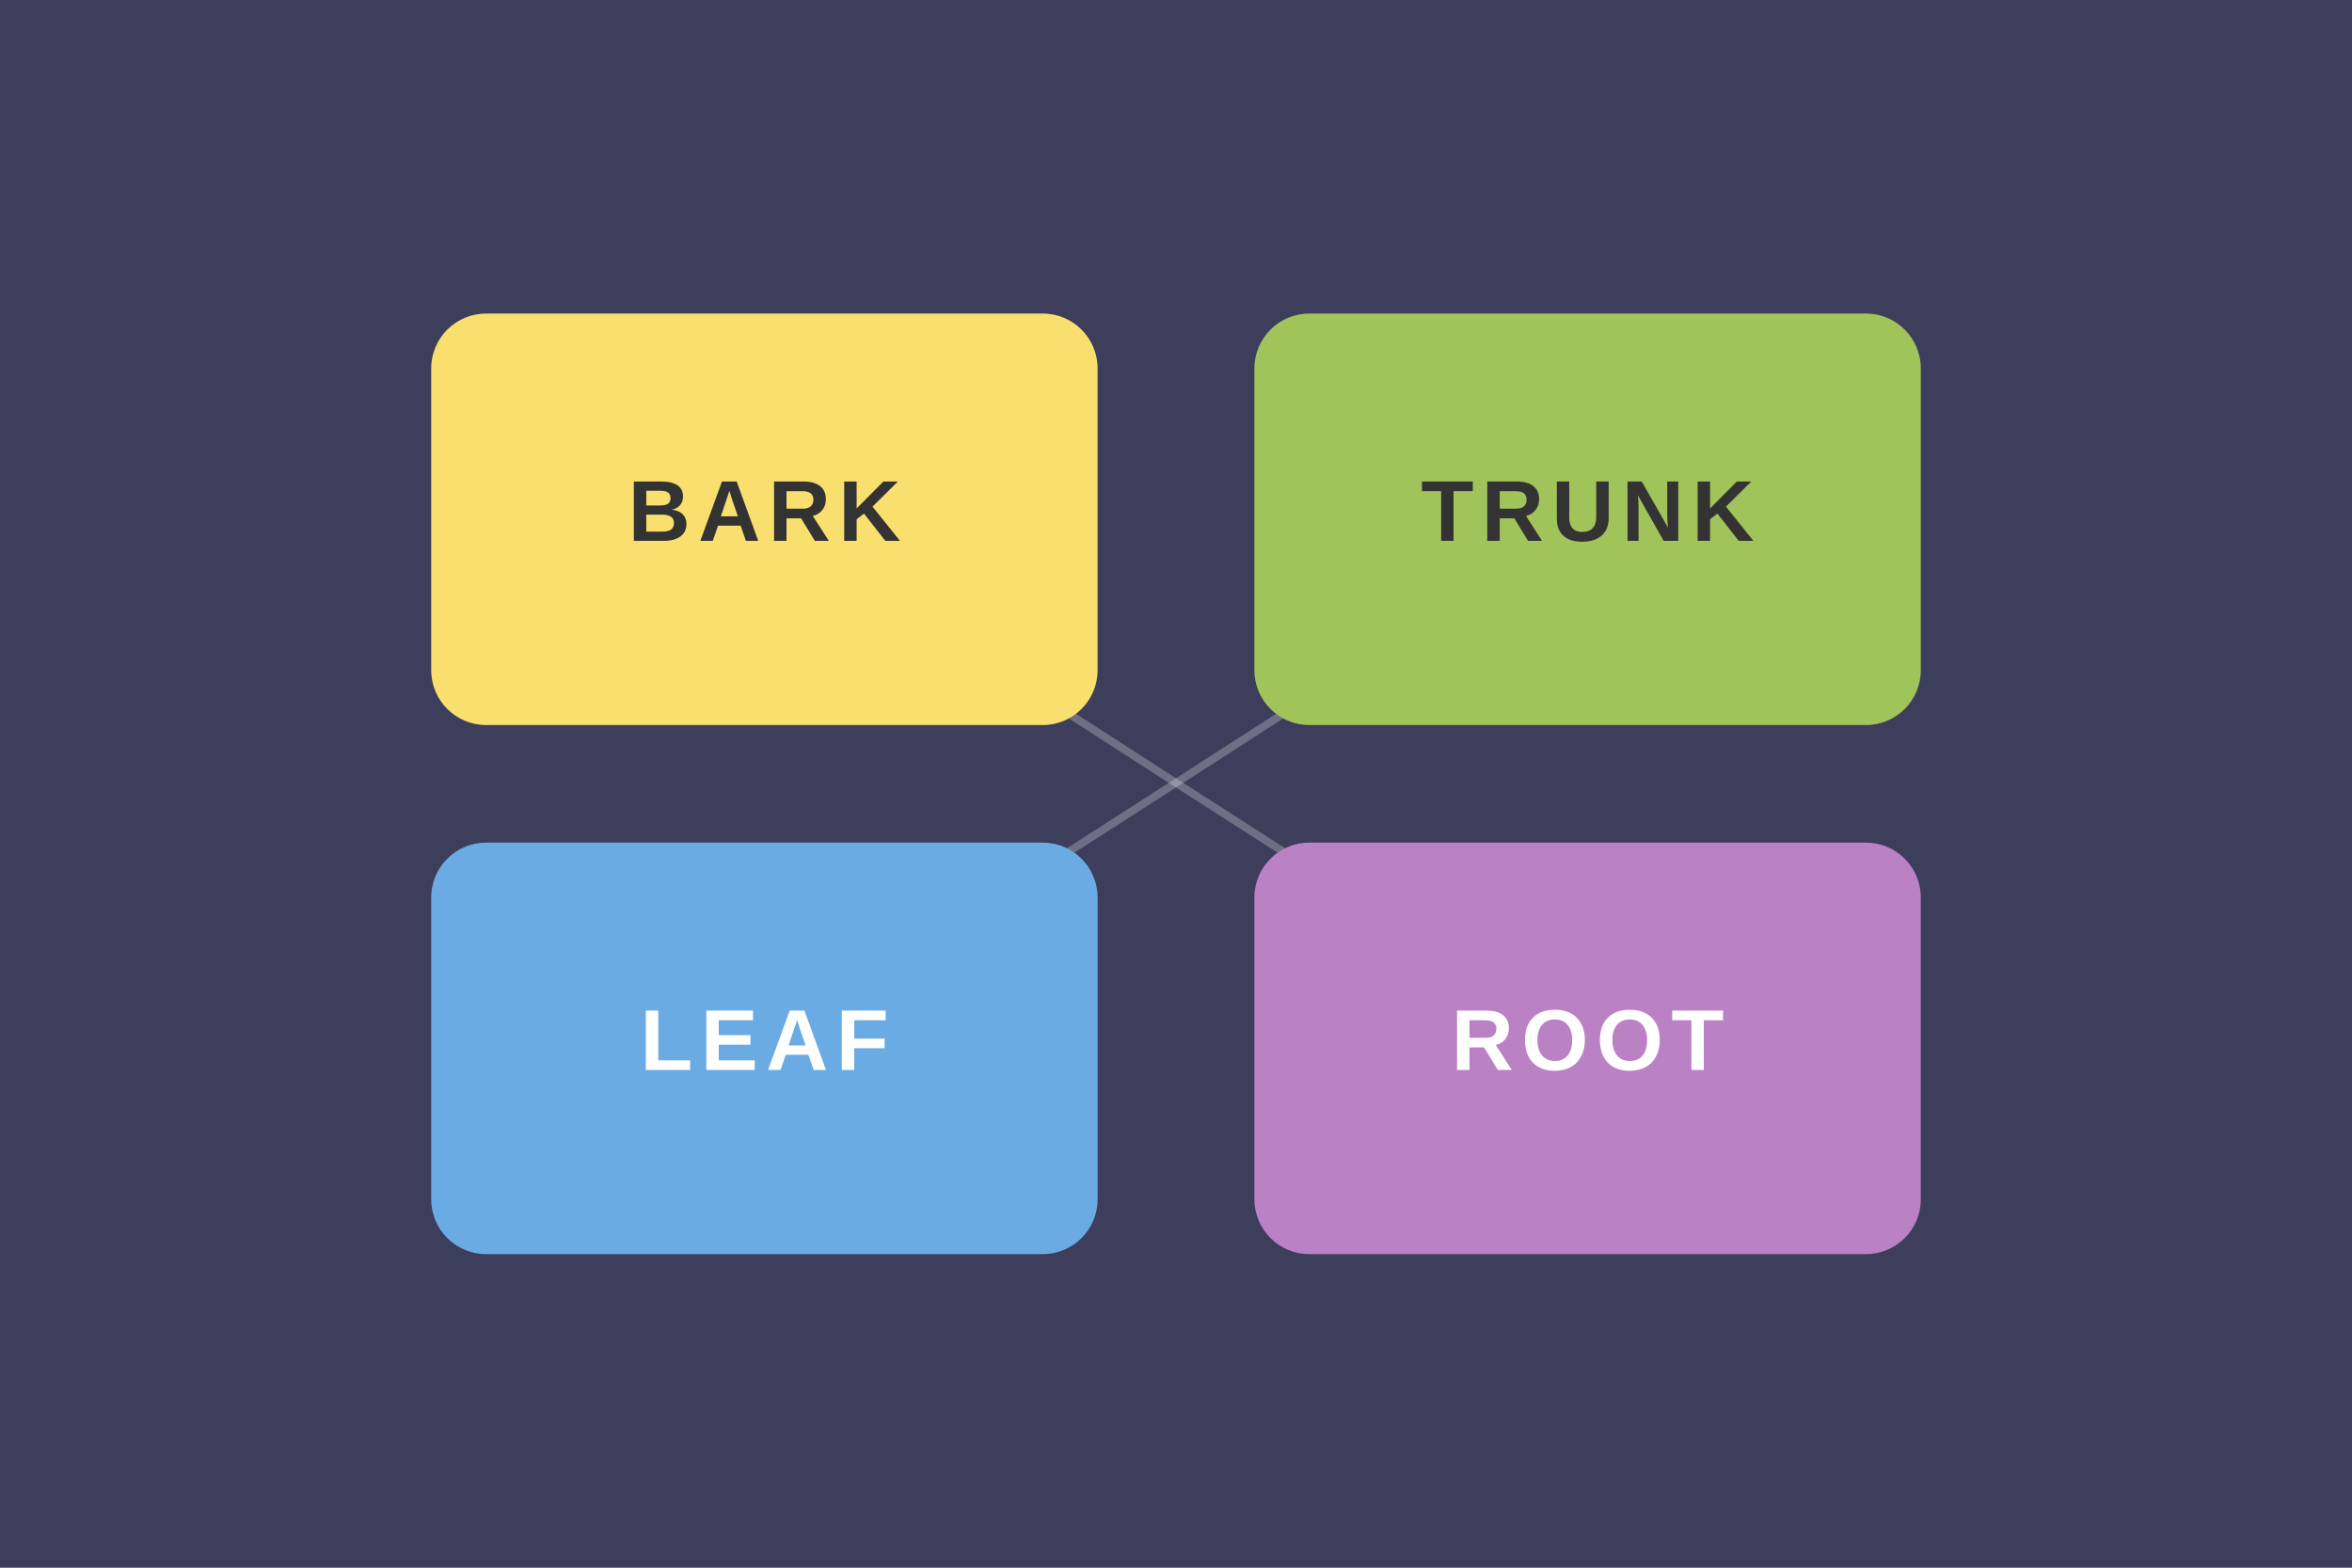
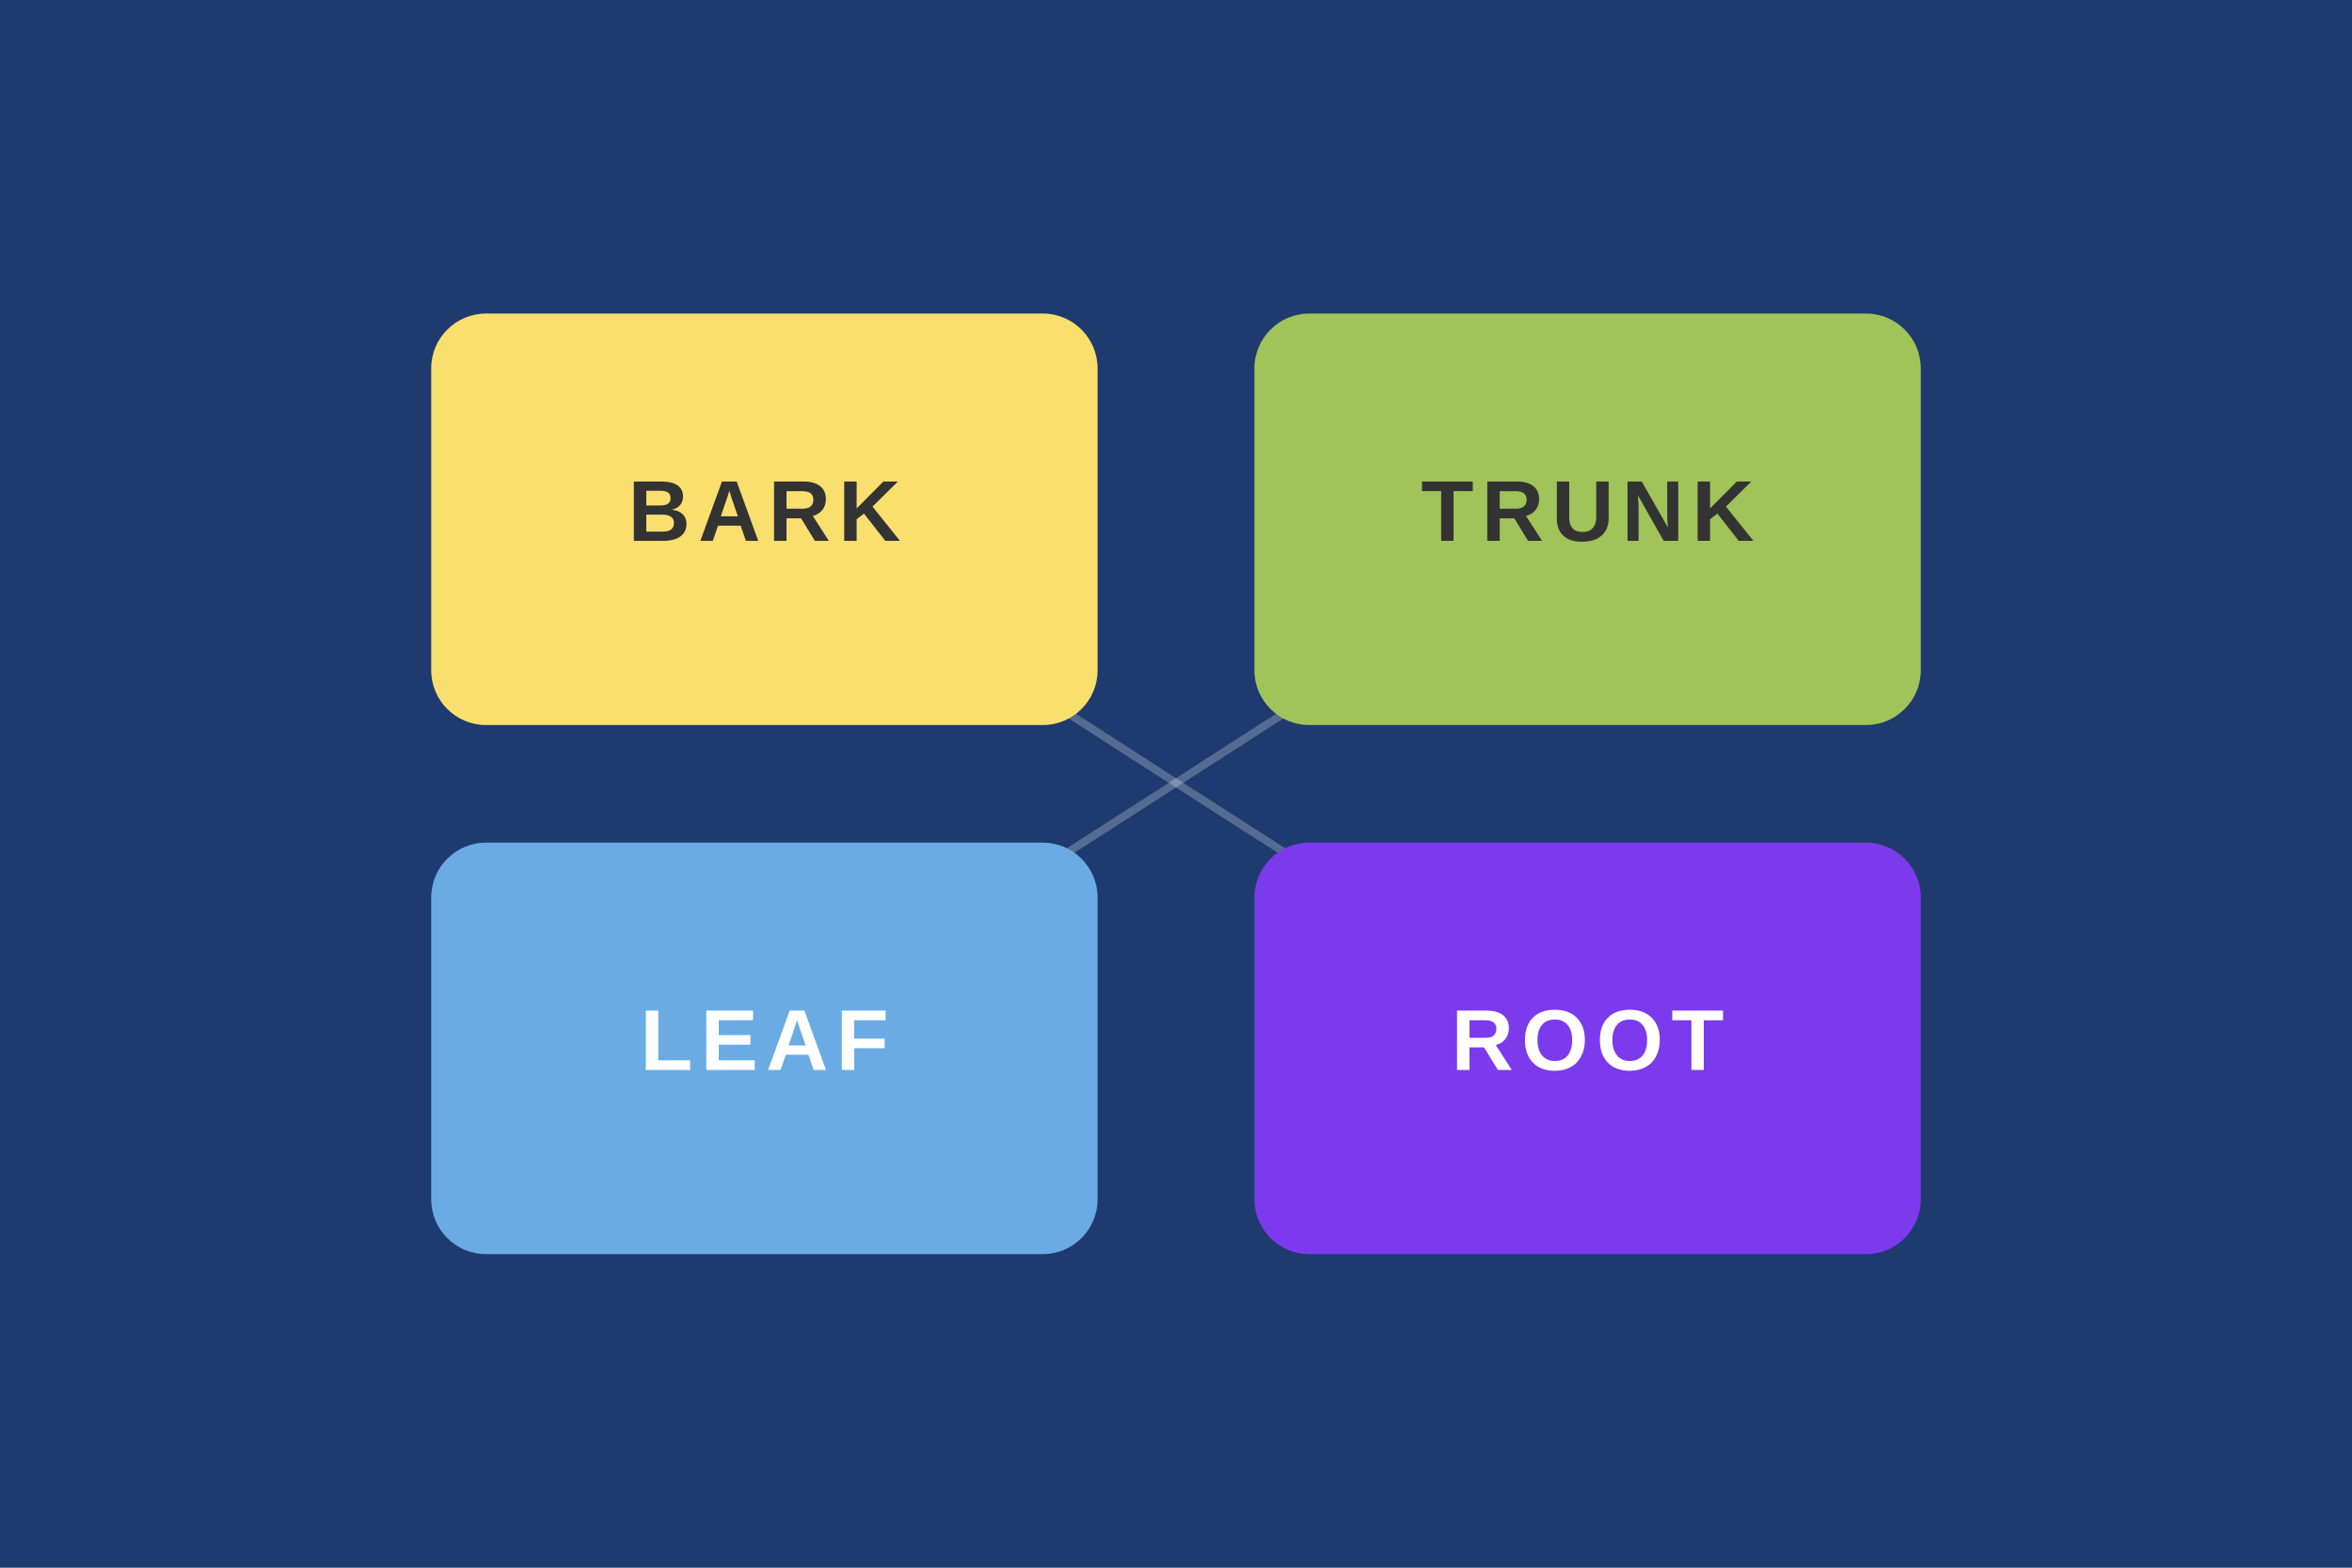
<svg xmlns="http://www.w3.org/2000/svg" viewBox="0 0 600 400">
-   <rect width="600" height="400" fill="#3d3d5c" />
+   <rect width="600" height="400" fill="#1e3a6e" />
  <path d="M 195,132 Q 300,200 405,267" stroke="white" stroke-width="2" stroke-opacity="0.25" fill="none" stroke-linecap="round" />
  <path d="M 405,132 Q 300,200 195,267" stroke="white" stroke-width="2" stroke-opacity="0.25" fill="none" stroke-linecap="round" />
  <rect x="110" y="80" width="170" height="105" rx="14" fill="#f9df6d" />
  <rect x="320" y="80" width="170" height="105" rx="14" fill="#a0c35a" />
  <rect x="110" y="215" width="170" height="105" rx="14" fill="#6aabe4" />
-   <rect x="320" y="215" width="170" height="105" rx="14" fill="#ba81c5" />
+   <rect x="320" y="215" width="170" height="105" rx="14" fill="#7c3aed" />
  <text x="195" y="138" text-anchor="middle" font-family="Arial, sans-serif" font-size="22" font-weight="bold" fill="#333" letter-spacing="2">BARK</text>
  <text x="405" y="138" text-anchor="middle" font-family="Arial, sans-serif" font-size="22" font-weight="bold" fill="#333" letter-spacing="2">TRUNK</text>
  <text x="195" y="273" text-anchor="middle" font-family="Arial, sans-serif" font-size="22" font-weight="bold" fill="#fff" letter-spacing="2">LEAF</text>
  <text x="405" y="273" text-anchor="middle" font-family="Arial, sans-serif" font-size="22" font-weight="bold" fill="#fff" letter-spacing="2">ROOT</text>
</svg>
